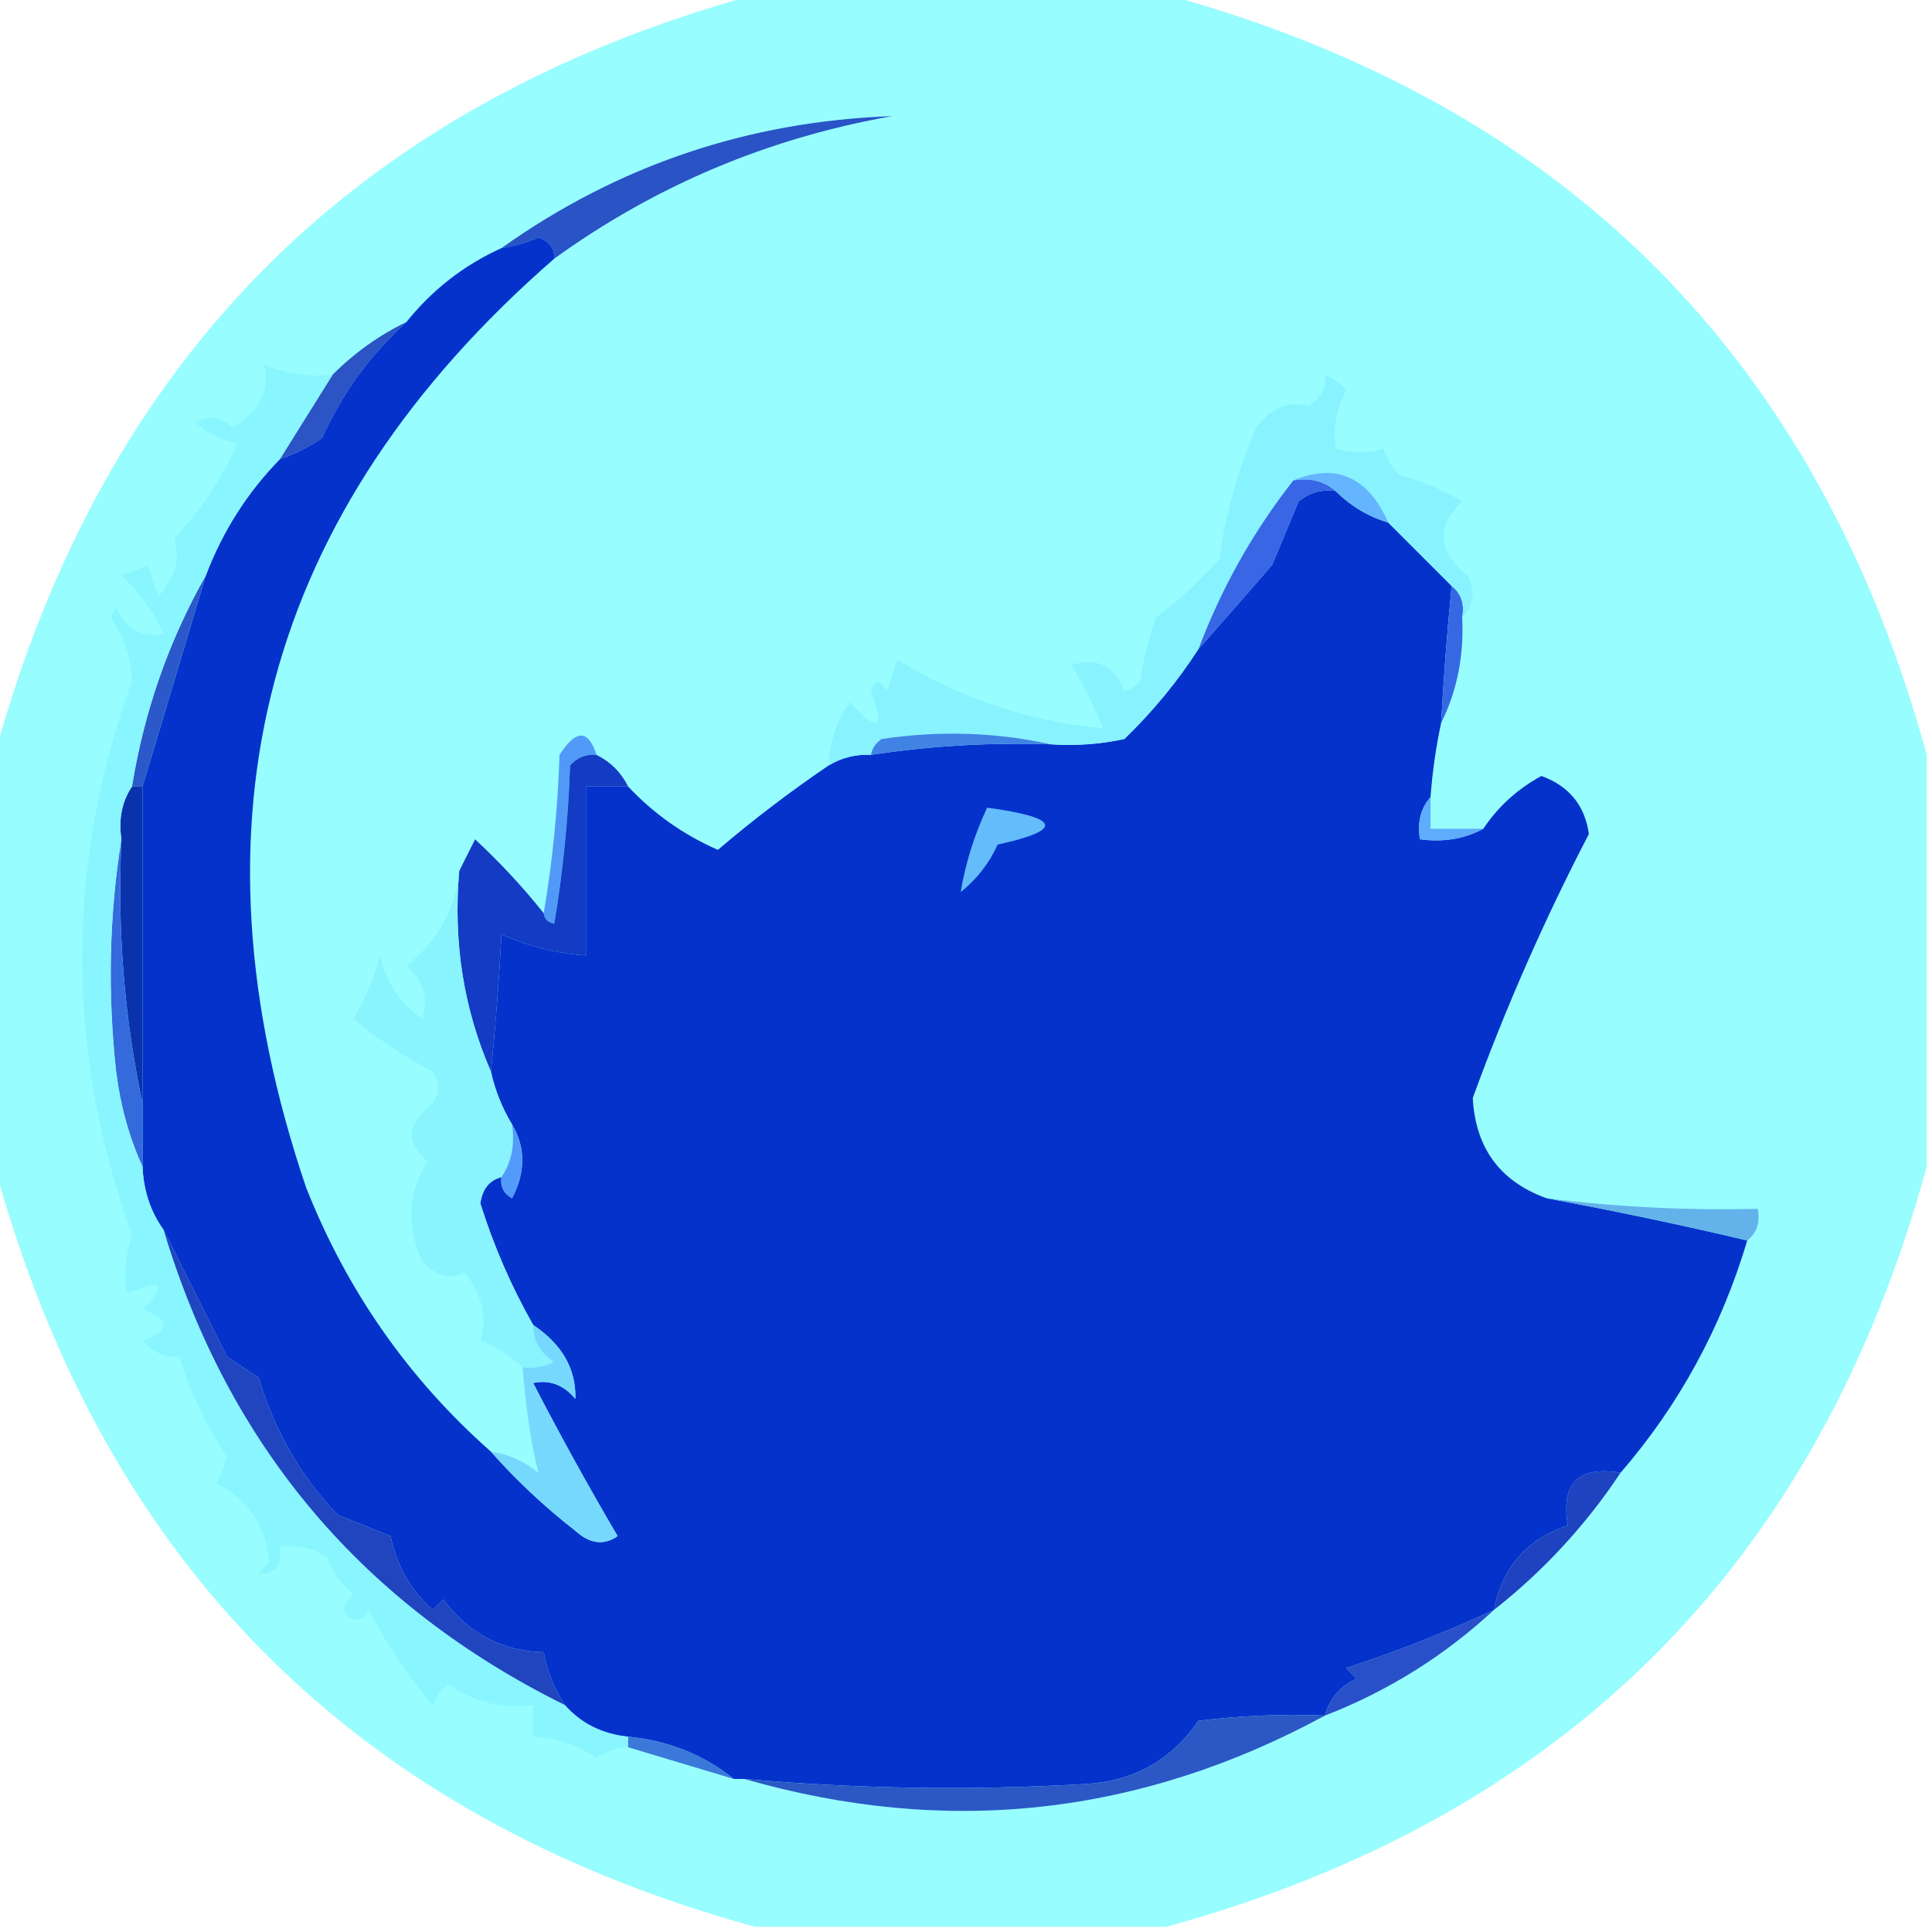
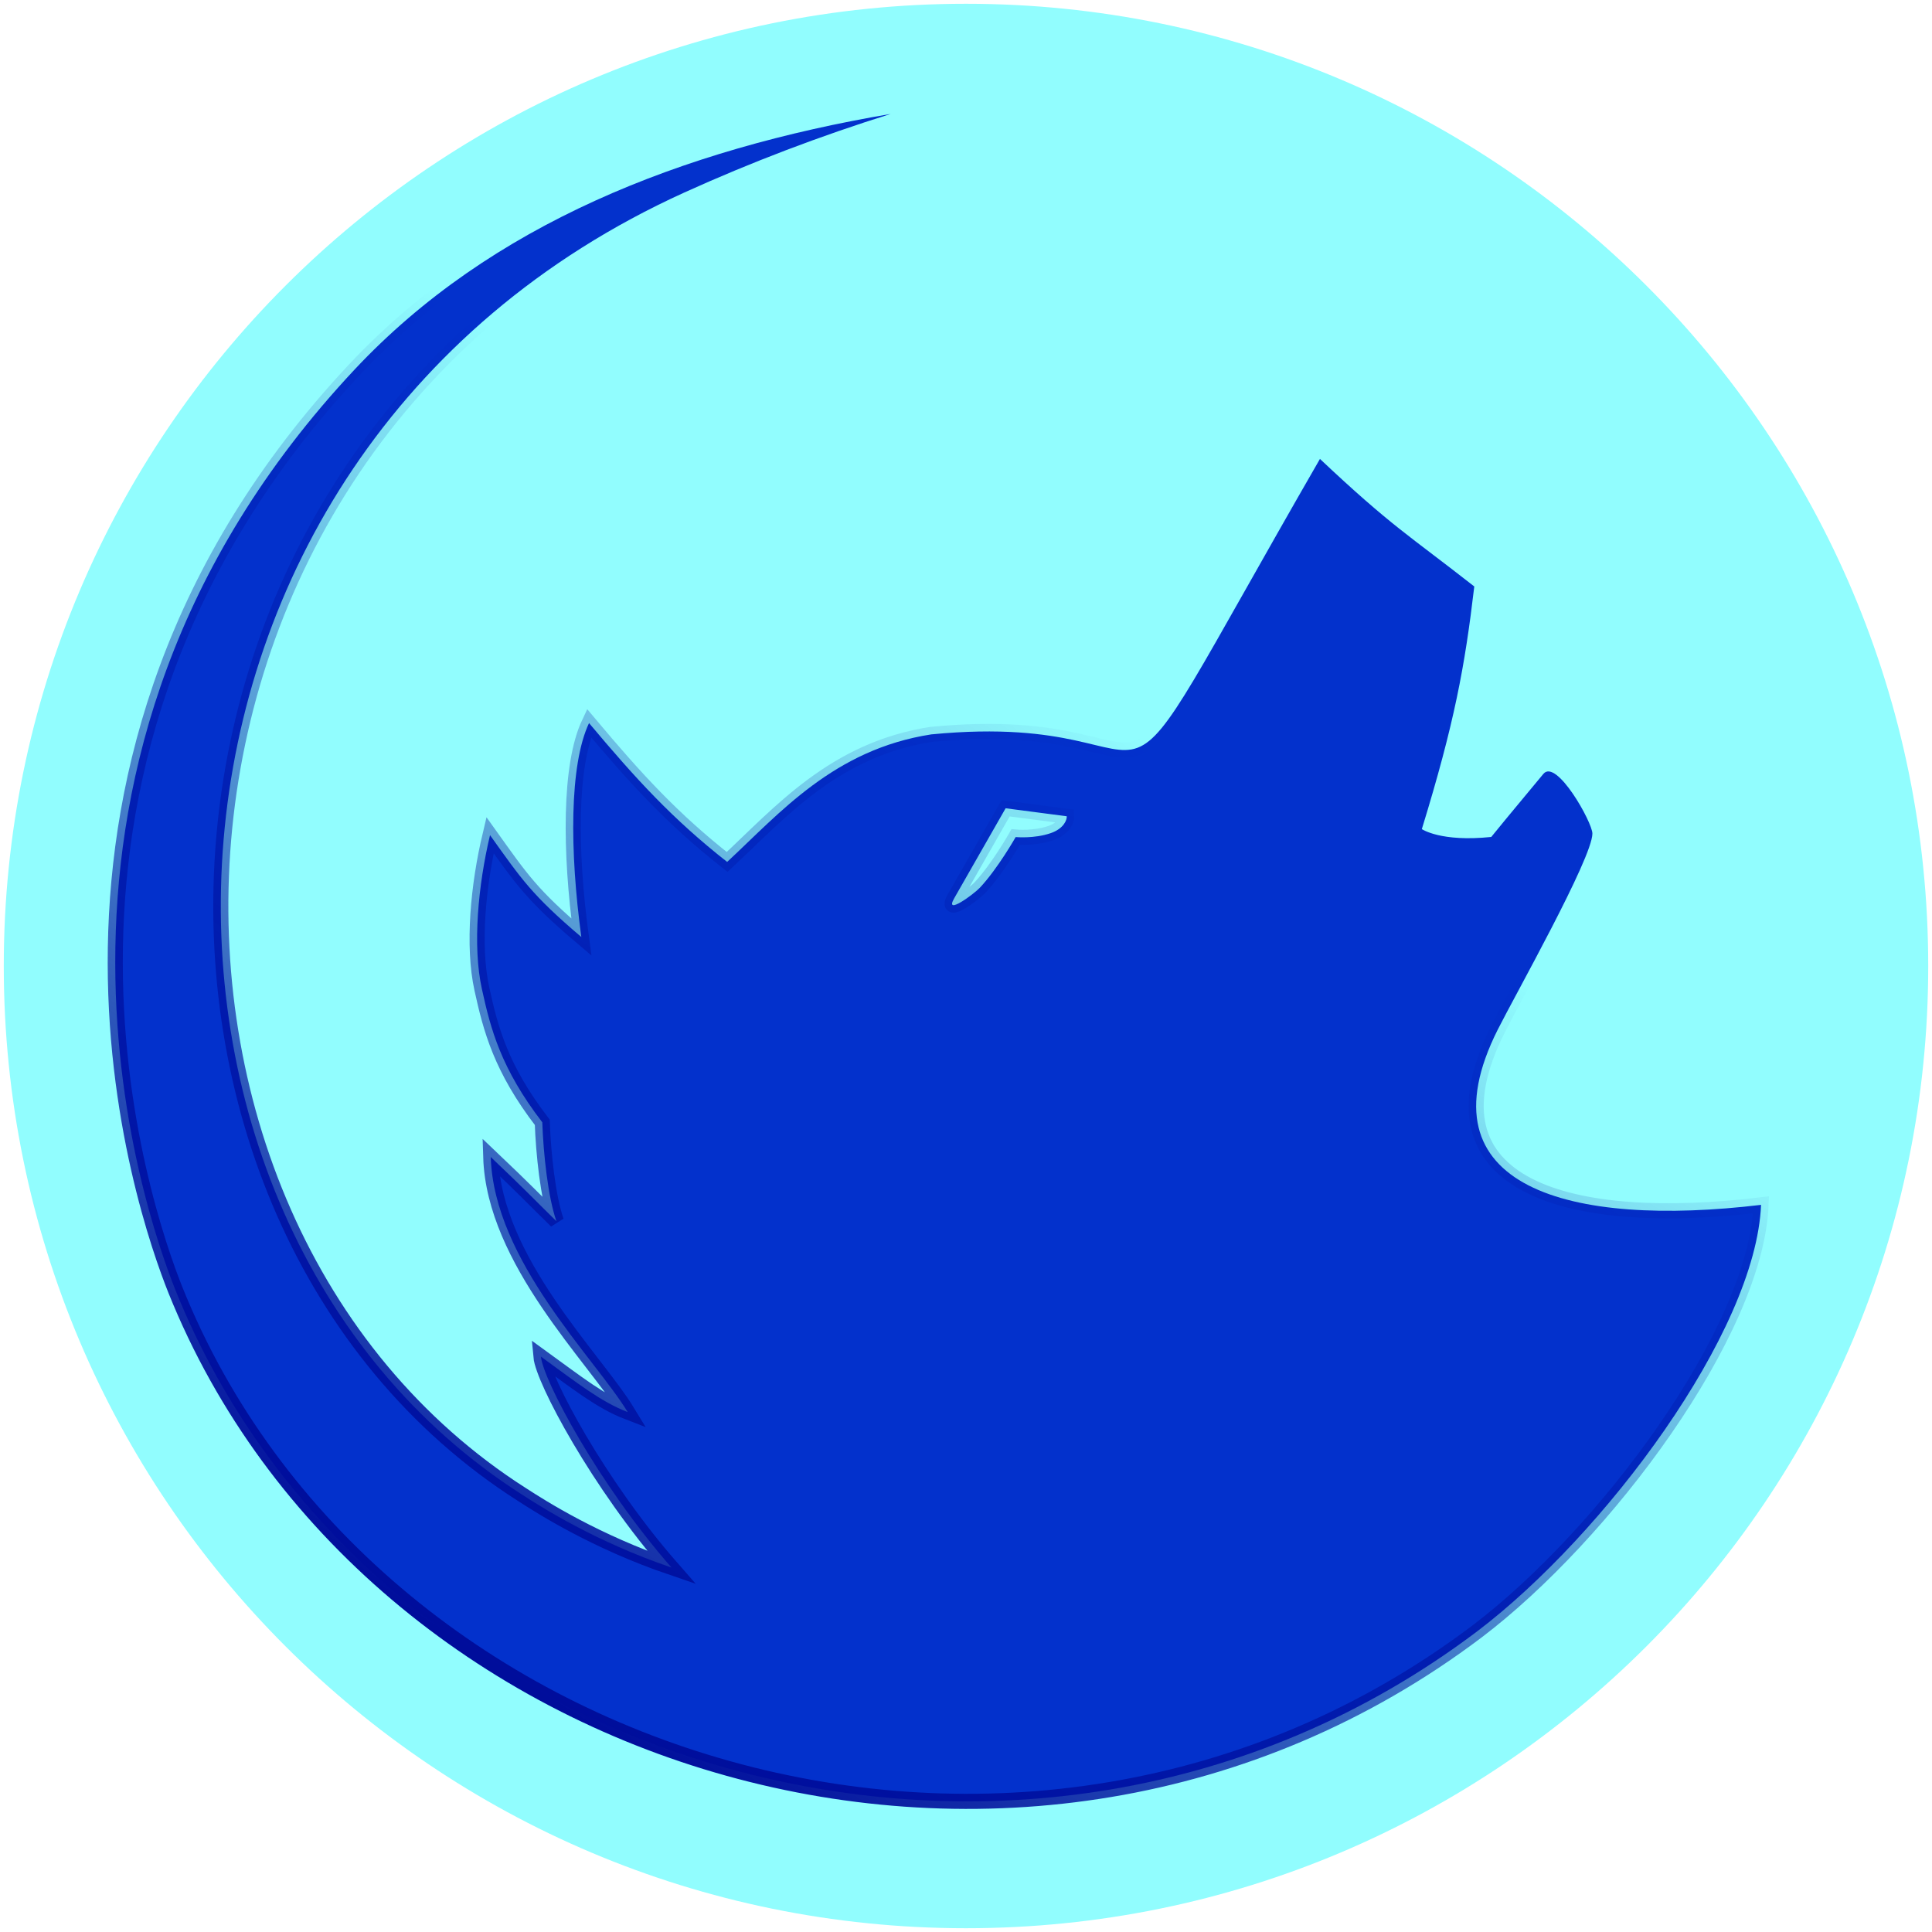
- <svg xmlns="http://www.w3.org/2000/svg" version="1.1" width="183px" height="183px" style="shape-rendering:geometricPrecision; text-rendering:geometricPrecision; image-rendering:optimizeQuality; fill-rule:evenodd; clip-rule:evenodd">
-   <g>
-     <path style="opacity:0.94" fill="#90fdfe" d="M 71.5,-0.5 C 84.5,-0.5 97.5,-0.5 110.5,-0.5C 148.193,9.86 172.193,33.86 182.5,71.5C 182.5,84.5 182.5,97.5 182.5,110.5C 172.193,148.14 148.193,172.14 110.5,182.5C 97.5,182.5 84.5,182.5 71.5,182.5C 33.807,172.14 9.807,148.14 -0.5,110.5C -0.5,97.5 -0.5,84.5 -0.5,71.5C 9.807,33.86 33.807,9.86 71.5,-0.5 Z" />
-   </g>
-   <g>
-     <path style="opacity:1" fill="#2a53c6" d="M 52.5,24.5 C 52.53,23.503 52.03,22.836 51,22.5C 49.861,22.989 48.695,23.323 47.5,23.5C 58.533,15.655 70.867,11.489 84.5,11C 72.744,13.08 62.077,17.58 52.5,24.5 Z" />
-   </g>
-   <g>
-     <path style="opacity:1" fill="#2c54c5" d="M 38.5,30.5 C 35.085,33.588 32.418,37.255 30.5,41.5C 29.234,42.362 27.901,43.029 26.5,43.5C 28.167,40.833 29.833,38.167 31.5,35.5C 33.573,33.42 35.907,31.754 38.5,30.5 Z" />
-   </g>
-   <g>
-     <path style="opacity:1" fill="#0532cb" d="M 52.5,24.5 C 25.038,48.413 17.205,77.746 29,112.5C 32.886,122.3 38.72,130.633 46.5,137.5C 48.902,140.215 51.569,142.715 54.5,145C 55.877,146.241 57.21,146.408 58.5,145.5C 55.706,140.747 53.04,135.914 50.5,131C 52.047,130.667 53.38,131.167 54.5,132.5C 54.573,129.668 53.239,127.334 50.5,125.5C 48.443,121.882 46.776,118.048 45.5,114C 45.684,112.624 46.351,111.791 47.5,111.5C 47.369,112.376 47.703,113.043 48.5,113.5C 49.797,111.027 49.797,108.693 48.5,106.5C 47.559,104.95 46.892,103.284 46.5,101.5C 46.941,97.164 47.275,92.83 47.5,88.5C 50.004,89.639 52.67,90.306 55.5,90.5C 55.5,85.167 55.5,79.833 55.5,74.5C 56.833,74.5 58.167,74.5 59.5,74.5C 61.91,77.073 64.743,79.073 68,80.5C 71.366,77.632 74.866,74.965 78.5,72.5C 79.708,71.766 81.041,71.433 82.5,71.5C 88.121,70.646 93.788,70.313 99.5,70.5C 101.857,70.663 104.19,70.497 106.5,70C 109.21,67.372 111.544,64.539 113.5,61.5C 115.821,58.886 118.154,56.219 120.5,53.5C 121.333,51.5 122.167,49.5 123,47.5C 124.011,46.663 125.178,46.33 126.5,46.5C 127.922,47.925 129.589,48.925 131.5,49.5C 133.5,51.5 135.5,53.5 137.5,55.5C 137.073,59.824 136.739,64.158 136.5,68.5C 136.007,70.806 135.674,73.139 135.5,75.5C 134.566,76.568 134.232,77.901 134.5,79.5C 136.735,79.795 138.735,79.461 140.5,78.5C 141.894,76.408 143.728,74.742 146,73.5C 148.614,74.445 150.114,76.278 150.5,79C 146.308,87.055 142.641,95.388 139.5,104C 139.757,108.75 142.09,111.916 146.5,113.5C 152.98,114.701 159.313,116.034 165.5,117.5C 163.042,125.755 159.042,133.089 153.5,139.5C 149.5,138.833 147.833,140.5 148.5,144.5C 144.653,145.757 142.32,148.424 141.5,152.5C 136.947,154.609 132.28,156.443 127.5,158C 127.833,158.333 128.167,158.667 128.5,159C 126.944,159.72 125.944,160.887 125.5,162.5C 121.486,162.334 117.486,162.501 113.5,163C 110.907,166.8 107.24,168.8 102.5,169C 91.819,169.61 81.153,169.444 70.5,168.5C 70.167,168.5 69.833,168.5 69.5,168.5C 66.665,166.215 63.332,164.882 59.5,164.5C 57.033,164.245 55.033,163.245 53.5,161.5C 52.498,159.989 51.831,158.322 51.5,156.5C 47.552,156.399 44.385,154.732 42,151.5C 41.667,151.833 41.333,152.167 41,152.5C 38.892,150.618 37.559,148.285 37,145.5C 35.333,144.833 33.667,144.167 32,143.5C 28.52,139.893 26.02,135.559 24.5,130.5C 23.5,129.833 22.5,129.167 21.5,128.5C 19.47,124.439 17.47,120.439 15.5,116.5C 14.262,114.786 13.595,112.786 13.5,110.5C 13.5,108.5 13.5,106.5 13.5,104.5C 13.5,94.5 13.5,84.5 13.5,74.5C 15.511,67.817 17.512,61.151 19.5,54.5C 21.087,50.317 23.421,46.651 26.5,43.5C 27.901,43.029 29.234,42.362 30.5,41.5C 32.418,37.255 35.085,33.588 38.5,30.5C 40.949,27.444 43.949,25.111 47.5,23.5C 48.695,23.323 49.861,22.989 51,22.5C 52.03,22.836 52.53,23.503 52.5,24.5 Z" />
-   </g>
-   <g>
-     <path style="opacity:1" fill="#3768e4" d="M 137.5,55.5 C 138.404,56.209 138.737,57.209 138.5,58.5C 138.678,62.122 138.011,65.456 136.5,68.5C 136.739,64.158 137.073,59.824 137.5,55.5 Z" />
-   </g>
-   <g>
-     <path style="opacity:1" fill="#3866e5" d="M 122.5,45.5 C 124.099,45.232 125.432,45.566 126.5,46.5C 125.178,46.33 124.011,46.663 123,47.5C 122.167,49.5 121.333,51.5 120.5,53.5C 118.154,56.219 115.821,58.886 113.5,61.5C 115.707,55.65 118.707,50.316 122.5,45.5 Z" />
-   </g>
-   <g>
-     <path style="opacity:1" fill="#88f2ff" d="M 138.5,58.5 C 138.737,57.209 138.404,56.209 137.5,55.5C 135.5,53.5 133.5,51.5 131.5,49.5C 129.577,45.16 126.577,43.827 122.5,45.5C 118.707,50.316 115.707,55.65 113.5,61.5C 111.544,64.539 109.21,67.372 106.5,70C 104.19,70.497 101.857,70.663 99.5,70.5C 94.35,69.349 89.016,69.183 83.5,70C 82.944,70.383 82.611,70.883 82.5,71.5C 81.041,71.433 79.708,71.766 78.5,72.5C 78.565,70.304 79.232,68.304 80.5,66.5C 83.18,69.443 83.847,69.11 82.5,65.5C 82.846,64.304 83.346,64.304 84,65.5C 84.333,64.5 84.667,63.5 85,62.5C 91.003,66.172 97.503,68.339 104.5,69C 103.672,66.993 102.672,64.993 101.5,63C 103.906,62.221 105.573,63.054 106.5,65.5C 107.086,65.291 107.586,64.957 108,64.5C 108.311,62.444 108.811,60.444 109.5,58.5C 111.671,56.828 113.671,54.995 115.5,53C 116.083,48.663 117.25,44.496 119,40.5C 120.46,38.578 122.127,37.911 124,38.5C 125.204,37.529 125.704,36.529 125.5,35.5C 126.308,35.808 126.975,36.308 127.5,37C 126.594,38.7 126.261,40.533 126.5,42.5C 128.201,42.966 129.701,42.966 131,42.5C 131.374,43.416 131.874,44.25 132.5,45C 134.631,45.543 136.631,46.376 138.5,47.5C 136.004,49.905 136.171,52.238 139,54.5C 139.765,56.066 139.598,57.399 138.5,58.5 Z" />
-   </g>
-   <g>
-     <path style="opacity:1" fill="#64b5fe" d="M 122.5,45.5 C 126.577,43.827 129.577,45.16 131.5,49.5C 129.589,48.925 127.922,47.925 126.5,46.5C 125.432,45.566 124.099,45.232 122.5,45.5 Z" />
-   </g>
-   <g>
-     <path style="opacity:1" fill="#2b59c9" d="M 19.5,54.5 C 17.512,61.151 15.511,67.817 13.5,74.5C 13.167,74.5 12.833,74.5 12.5,74.5C 13.665,67.335 15.998,60.669 19.5,54.5 Z" />
-   </g>
-   <g>
-     <path style="opacity:1" fill="#4182e5" d="M 99.5,70.5 C 93.788,70.313 88.121,70.646 82.5,71.5C 82.611,70.883 82.944,70.383 83.5,70C 89.016,69.183 94.35,69.349 99.5,70.5 Z" />
-   </g>
-   <g>
-     <path style="opacity:1" fill="#5199f7" d="M 56.5,71.5 C 55.504,71.414 54.671,71.748 54,72.5C 53.829,77.533 53.329,82.533 52.5,87.5C 51.893,87.376 51.56,87.043 51.5,86.5C 52.326,81.683 52.826,76.683 53,71.5C 54.554,69.073 55.721,69.073 56.5,71.5 Z" />
-   </g>
-   <g>
-     <path style="opacity:0.969" fill="#5daafb" d="M 135.5,75.5 C 135.5,76.5 135.5,77.5 135.5,78.5C 137.167,78.5 138.833,78.5 140.5,78.5C 138.735,79.461 136.735,79.795 134.5,79.5C 134.232,77.901 134.566,76.568 135.5,75.5 Z" />
-   </g>
-   <g>
-     <path style="opacity:1" fill="#64bcfb" d="M 93.5,76.5 C 100.472,77.45 100.805,78.617 94.5,80C 93.696,81.771 92.529,83.271 91,84.5C 91.429,81.829 92.263,79.162 93.5,76.5 Z" />
-   </g>
-   <g>
-     <path style="opacity:1" fill="#133bc4" d="M 56.5,71.5 C 57.833,72.167 58.833,73.167 59.5,74.5C 58.167,74.5 56.833,74.5 55.5,74.5C 55.5,79.833 55.5,85.167 55.5,90.5C 52.67,90.306 50.004,89.639 47.5,88.5C 47.275,92.83 46.941,97.164 46.5,101.5C 43.911,95.556 42.911,89.222 43.5,82.5C 43.987,81.527 44.487,80.527 45,79.5C 47.372,81.703 49.539,84.037 51.5,86.5C 51.56,87.043 51.893,87.376 52.5,87.5C 53.329,82.533 53.829,77.533 54,72.5C 54.671,71.748 55.504,71.414 56.5,71.5 Z" />
-   </g>
-   <g>
-     <path style="opacity:1" fill="#89f3fe" d="M 43.5,82.5 C 42.911,89.222 43.911,95.556 46.5,101.5C 46.892,103.284 47.559,104.95 48.5,106.5C 48.785,108.415 48.451,110.081 47.5,111.5C 46.351,111.791 45.684,112.624 45.5,114C 46.776,118.048 48.443,121.882 50.5,125.5C 50.511,127.017 51.177,128.184 52.5,129C 51.552,129.483 50.552,129.649 49.5,129.5C 48.4,128.442 47.066,127.608 45.5,127C 46.175,124.758 45.675,122.591 44,120.5C 42.657,121.214 41.324,120.88 40,119.5C 38.468,116.088 38.635,112.921 40.5,110C 38.378,108.262 38.545,106.428 41,104.5C 41.667,103.5 41.667,102.5 41,101.5C 38.334,100.107 35.834,98.441 33.5,96.5C 34.609,94.615 35.443,92.615 36,90.5C 36.552,93.047 37.886,95.047 40,96.5C 40.624,94.535 40.124,92.869 38.5,91.5C 41.481,89.102 43.148,86.102 43.5,82.5 Z" />
-   </g>
-   <g>
-     <path style="opacity:1" fill="#0a32ab" d="M 12.5,74.5 C 12.833,74.5 13.167,74.5 13.5,74.5C 13.5,84.5 13.5,94.5 13.5,104.5C 11.769,96.401 11.102,88.068 11.5,79.5C 11.216,77.585 11.549,75.919 12.5,74.5 Z" />
-   </g>
-   <g>
-     <path style="opacity:1" fill="#346adb" d="M 11.5,79.5 C 11.102,88.068 11.769,96.401 13.5,104.5C 13.5,106.5 13.5,108.5 13.5,110.5C 12.239,107.742 11.406,104.742 11,101.5C 10.178,93.988 10.345,86.655 11.5,79.5 Z" />
-   </g>
-   <g>
-     <path style="opacity:1" fill="#539bfb" d="M 48.5,106.5 C 49.797,108.693 49.797,111.027 48.5,113.5C 47.703,113.043 47.369,112.376 47.5,111.5C 48.451,110.081 48.785,108.415 48.5,106.5 Z" />
-   </g>
-   <g>
-     <path style="opacity:0.988" fill="#63b1ea" d="M 146.5,113.5 C 153.131,114.331 159.798,114.664 166.5,114.5C 166.737,115.791 166.404,116.791 165.5,117.5C 159.313,116.034 152.98,114.701 146.5,113.5 Z" />
-   </g>
-   <g>
-     <path style="opacity:1" fill="#89f5fe" d="M 31.5,35.5 C 29.833,38.167 28.167,40.833 26.5,43.5C 23.421,46.651 21.087,50.317 19.5,54.5C 15.998,60.669 13.665,67.335 12.5,74.5C 11.549,75.919 11.216,77.585 11.5,79.5C 10.345,86.655 10.178,93.988 11,101.5C 11.406,104.742 12.239,107.742 13.5,110.5C 13.595,112.786 14.262,114.786 15.5,116.5C 21.667,137 34.334,152 53.5,161.5C 55.033,163.245 57.033,164.245 59.5,164.5C 59.5,164.833 59.5,165.167 59.5,165.5C 58.417,165.539 57.417,165.873 56.5,166.5C 54.677,165.253 52.677,164.586 50.5,164.5C 50.5,163.5 50.5,162.5 50.5,161.5C 47.534,161.89 44.868,161.223 42.5,159.5C 41.808,160.025 41.308,160.692 41,161.5C 38.608,158.772 36.608,155.772 35,152.5C 34.107,153.711 33.274,153.711 32.5,152.5C 32.709,151.914 33.043,151.414 33.5,151C 32.299,150.097 31.465,148.931 31,147.5C 29.644,146.62 28.144,146.286 26.5,146.5C 26.728,148.355 26.061,149.188 24.5,149C 24.833,148.667 25.167,148.333 25.5,148C 25.191,144.579 23.524,142.079 20.5,140.5C 20.931,139.707 21.265,138.873 21.5,138C 19.515,135.029 18.015,131.862 17,128.5C 15.719,128.619 14.552,128.119 13.5,127C 16.167,126 16.167,125 13.5,124C 15.974,121.572 15.474,121.072 12,122.5C 11.708,120.674 11.875,118.841 12.5,117C 6.212,99.422 6.212,81.922 12.5,64.5C 12.406,62.312 11.739,60.312 10.5,58.5C 10.667,58.167 10.833,57.833 11,57.5C 11.906,59.612 13.406,60.445 15.5,60C 14.534,57.901 13.2,56.068 11.5,54.5C 12.247,54.264 13.081,53.93 14,53.5C 14.333,54.5 14.667,55.5 15,56.5C 16.602,54.737 17.102,52.904 16.5,51C 18.997,48.342 20.997,45.342 22.5,42C 20.956,41.71 19.623,41.044 18.5,40C 19.784,39.316 20.951,39.483 22,40.5C 24.623,38.985 25.623,36.985 25,34.5C 27.041,35.423 29.207,35.756 31.5,35.5 Z" />
-   </g>
-   <g>
-     <path style="opacity:0.998" fill="#77d8fe" d="M 50.5,125.5 C 53.239,127.334 54.573,129.668 54.5,132.5C 53.38,131.167 52.047,130.667 50.5,131C 53.04,135.914 55.706,140.747 58.5,145.5C 57.21,146.408 55.877,146.241 54.5,145C 51.569,142.715 48.902,140.215 46.5,137.5C 48.17,137.751 49.67,138.418 51,139.5C 50.307,136.744 49.807,133.41 49.5,129.5C 50.552,129.649 51.552,129.483 52.5,129C 51.177,128.184 50.511,127.017 50.5,125.5 Z" />
-   </g>
-   <g>
-     <path style="opacity:1" fill="#1e42c0" d="M 153.5,139.5 C 150.208,144.46 146.208,148.793 141.5,152.5C 142.32,148.424 144.653,145.757 148.5,144.5C 147.833,140.5 149.5,138.833 153.5,139.5 Z" />
-   </g>
-   <g>
-     <path style="opacity:1" fill="#2045bf" d="M 15.5,116.5 C 17.47,120.439 19.47,124.439 21.5,128.5C 22.5,129.167 23.5,129.833 24.5,130.5C 26.02,135.559 28.52,139.893 32,143.5C 33.667,144.167 35.333,144.833 37,145.5C 37.559,148.285 38.892,150.618 41,152.5C 41.333,152.167 41.667,151.833 42,151.5C 44.385,154.732 47.552,156.399 51.5,156.5C 51.831,158.322 52.498,159.989 53.5,161.5C 34.334,152 21.667,137 15.5,116.5 Z" />
-   </g>
-   <g>
-     <path style="opacity:1" fill="#294fc9" d="M 141.5,152.5 C 136.803,156.849 131.47,160.182 125.5,162.5C 125.944,160.887 126.944,159.72 128.5,159C 128.167,158.667 127.833,158.333 127.5,158C 132.28,156.443 136.947,154.609 141.5,152.5 Z" />
-   </g>
-   <g>
-     <path style="opacity:1" fill="#3a78d9" d="M 59.5,165.5 C 59.5,165.167 59.5,164.833 59.5,164.5C 63.332,164.882 66.665,166.215 69.5,168.5C 66.167,167.5 62.833,166.5 59.5,165.5 Z" />
-   </g>
-   <g>
-     <path style="opacity:1" fill="#2b58c4" d="M 125.5,162.5 C 107.963,172.008 89.63,174.008 70.5,168.5C 81.153,169.444 91.819,169.61 102.5,169C 107.24,168.8 110.907,166.8 113.5,163C 117.486,162.501 121.486,162.334 125.5,162.5 Z" />
-   </g>
+ <svg xmlns="http://www.w3.org/2000/svg" width="512" height="512" version="1.1" viewBox="0 0 512 512">
+   <defs>
+     <linearGradient id="a" x1="145" x2="305" y1="450" y2="197" gradientUnits="userSpaceOnUse">
+       <stop style="stop-color:#000d9b" offset="0" />
+       <stop style="stop-color:#000d9b;stop-opacity:0" offset="1" />
+     </linearGradient>
+   </defs>
+   <circle cx="256" cy="256" r="255" fill="#91fdfe" />
+   <path d="m236 30.2c-55.3 9.39-106 29.3-142 67.7-97.4 104-55.9 223-47.5 244 51 127 225 181 345 90.4 33.6-25.5 73.8-79.2 75.2-113-50.3 6.03-90.9-4.39-69.8-46.4 4.47-8.92 25.1-45.5 25.1-52 0-2.96-9.53-20-13-15.8-7.22 8.74-7.63 9.13-13.8 16.7-13.4 1.4-18.4-2.08-18.4-2.08 8.64-28.1 11.4-43.1 13.9-64.3-17.5-13.7-21.9-15.9-40.9-33.8-65.7 114-28.9 65.8-103 73-25.8 3.99-40.1 20.8-54.1 33.8-14.5-11.4-24.1-21.9-36.6-36.8-5.24 11.1-5.14 34-2.04 56.7-13.2-11.2-15.9-15.4-24.2-27-3.14 13.2-4.69 29.3-2.15 40.8 2.3 10.5 5 21 16 35.3 0.291 8.36 1.51 19.8 3.74 26.2-6.73-6.59-7.56-7.65-17.4-17 0.848 27.5 27.6 53.3 36.3 67.6-7.11-2.74-13.2-7.6-23-14.7 0.551 6.08 15.1 33.6 34.6 55.9-20.1-6.86-34.3-15.9-39.7-19.4-114-72.8-111-275 43.1-345 17.8-8.07 36.1-15 54.6-20.8zm30.5 184 16.2 2.12c0.074 0.969-0.794 3.27-4.22 4.46-4.4 1.53-9.32 1.05-9.32 1.05s-4.66 8.25-9.46 13.4c-1.54 1.66-9.54 7.58-6.84 2.85z" style="fill:#0331cc;stroke-width:4;stroke:url(#a)" />
</svg>
